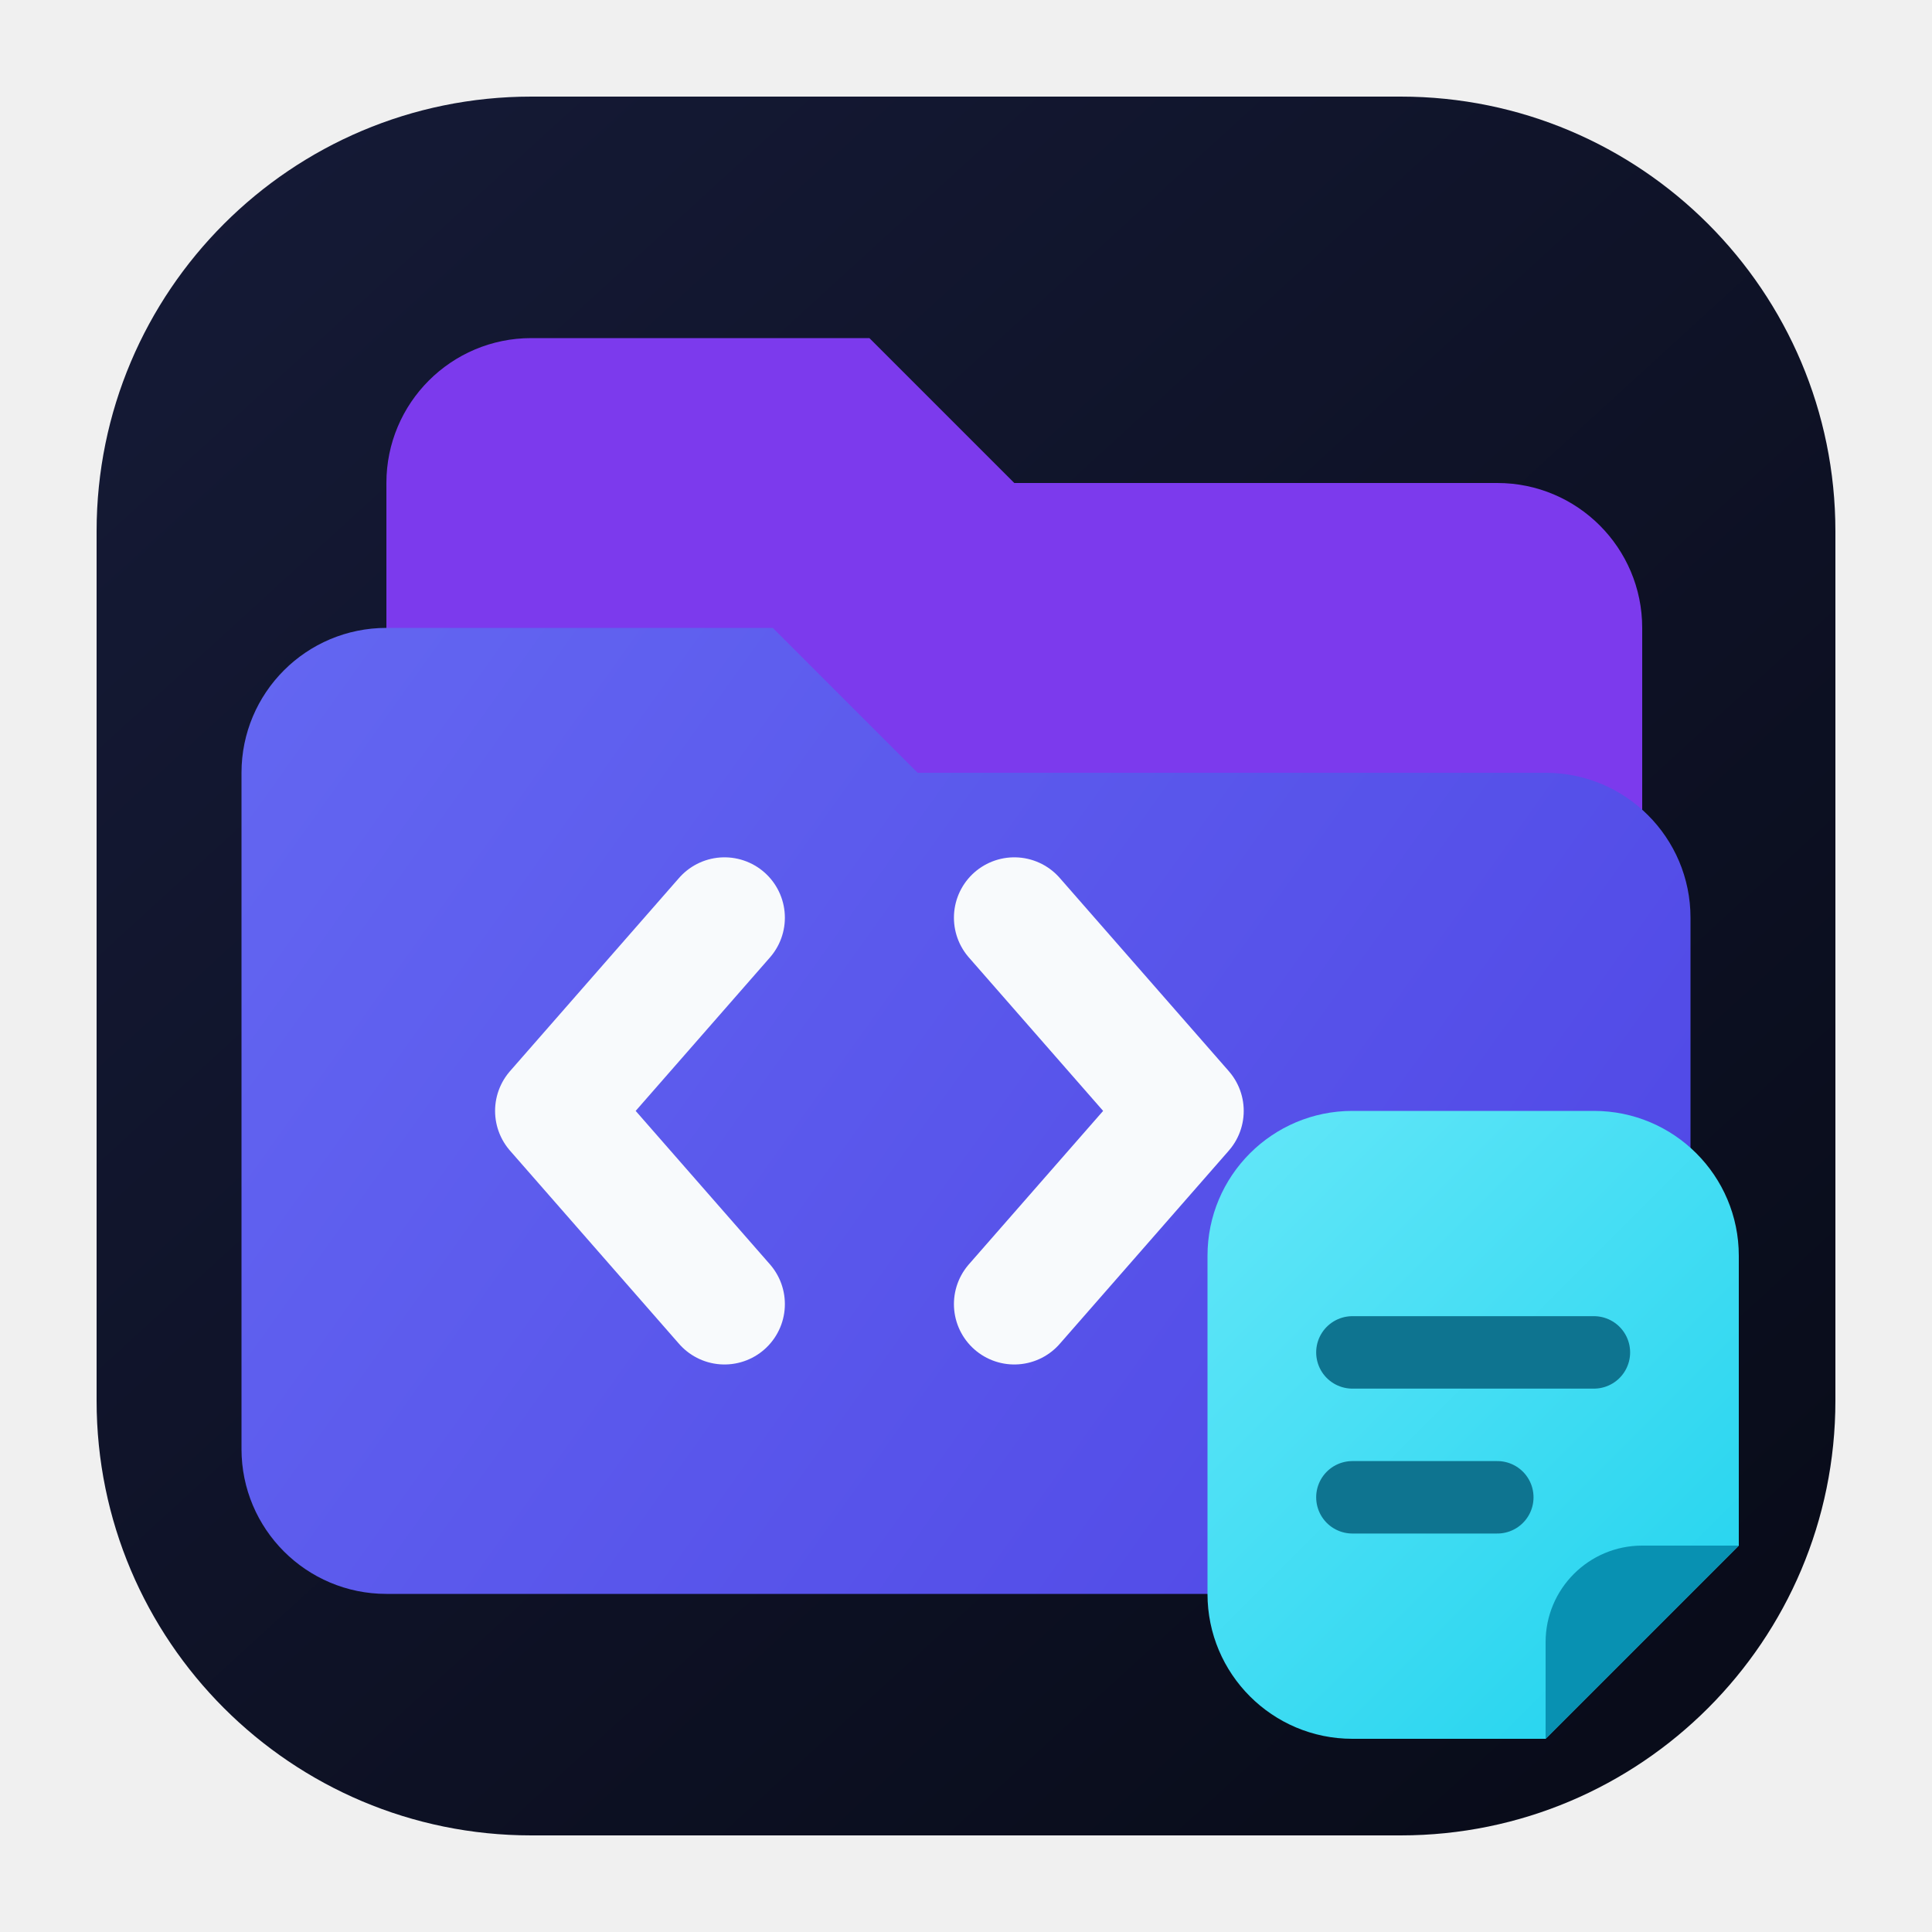
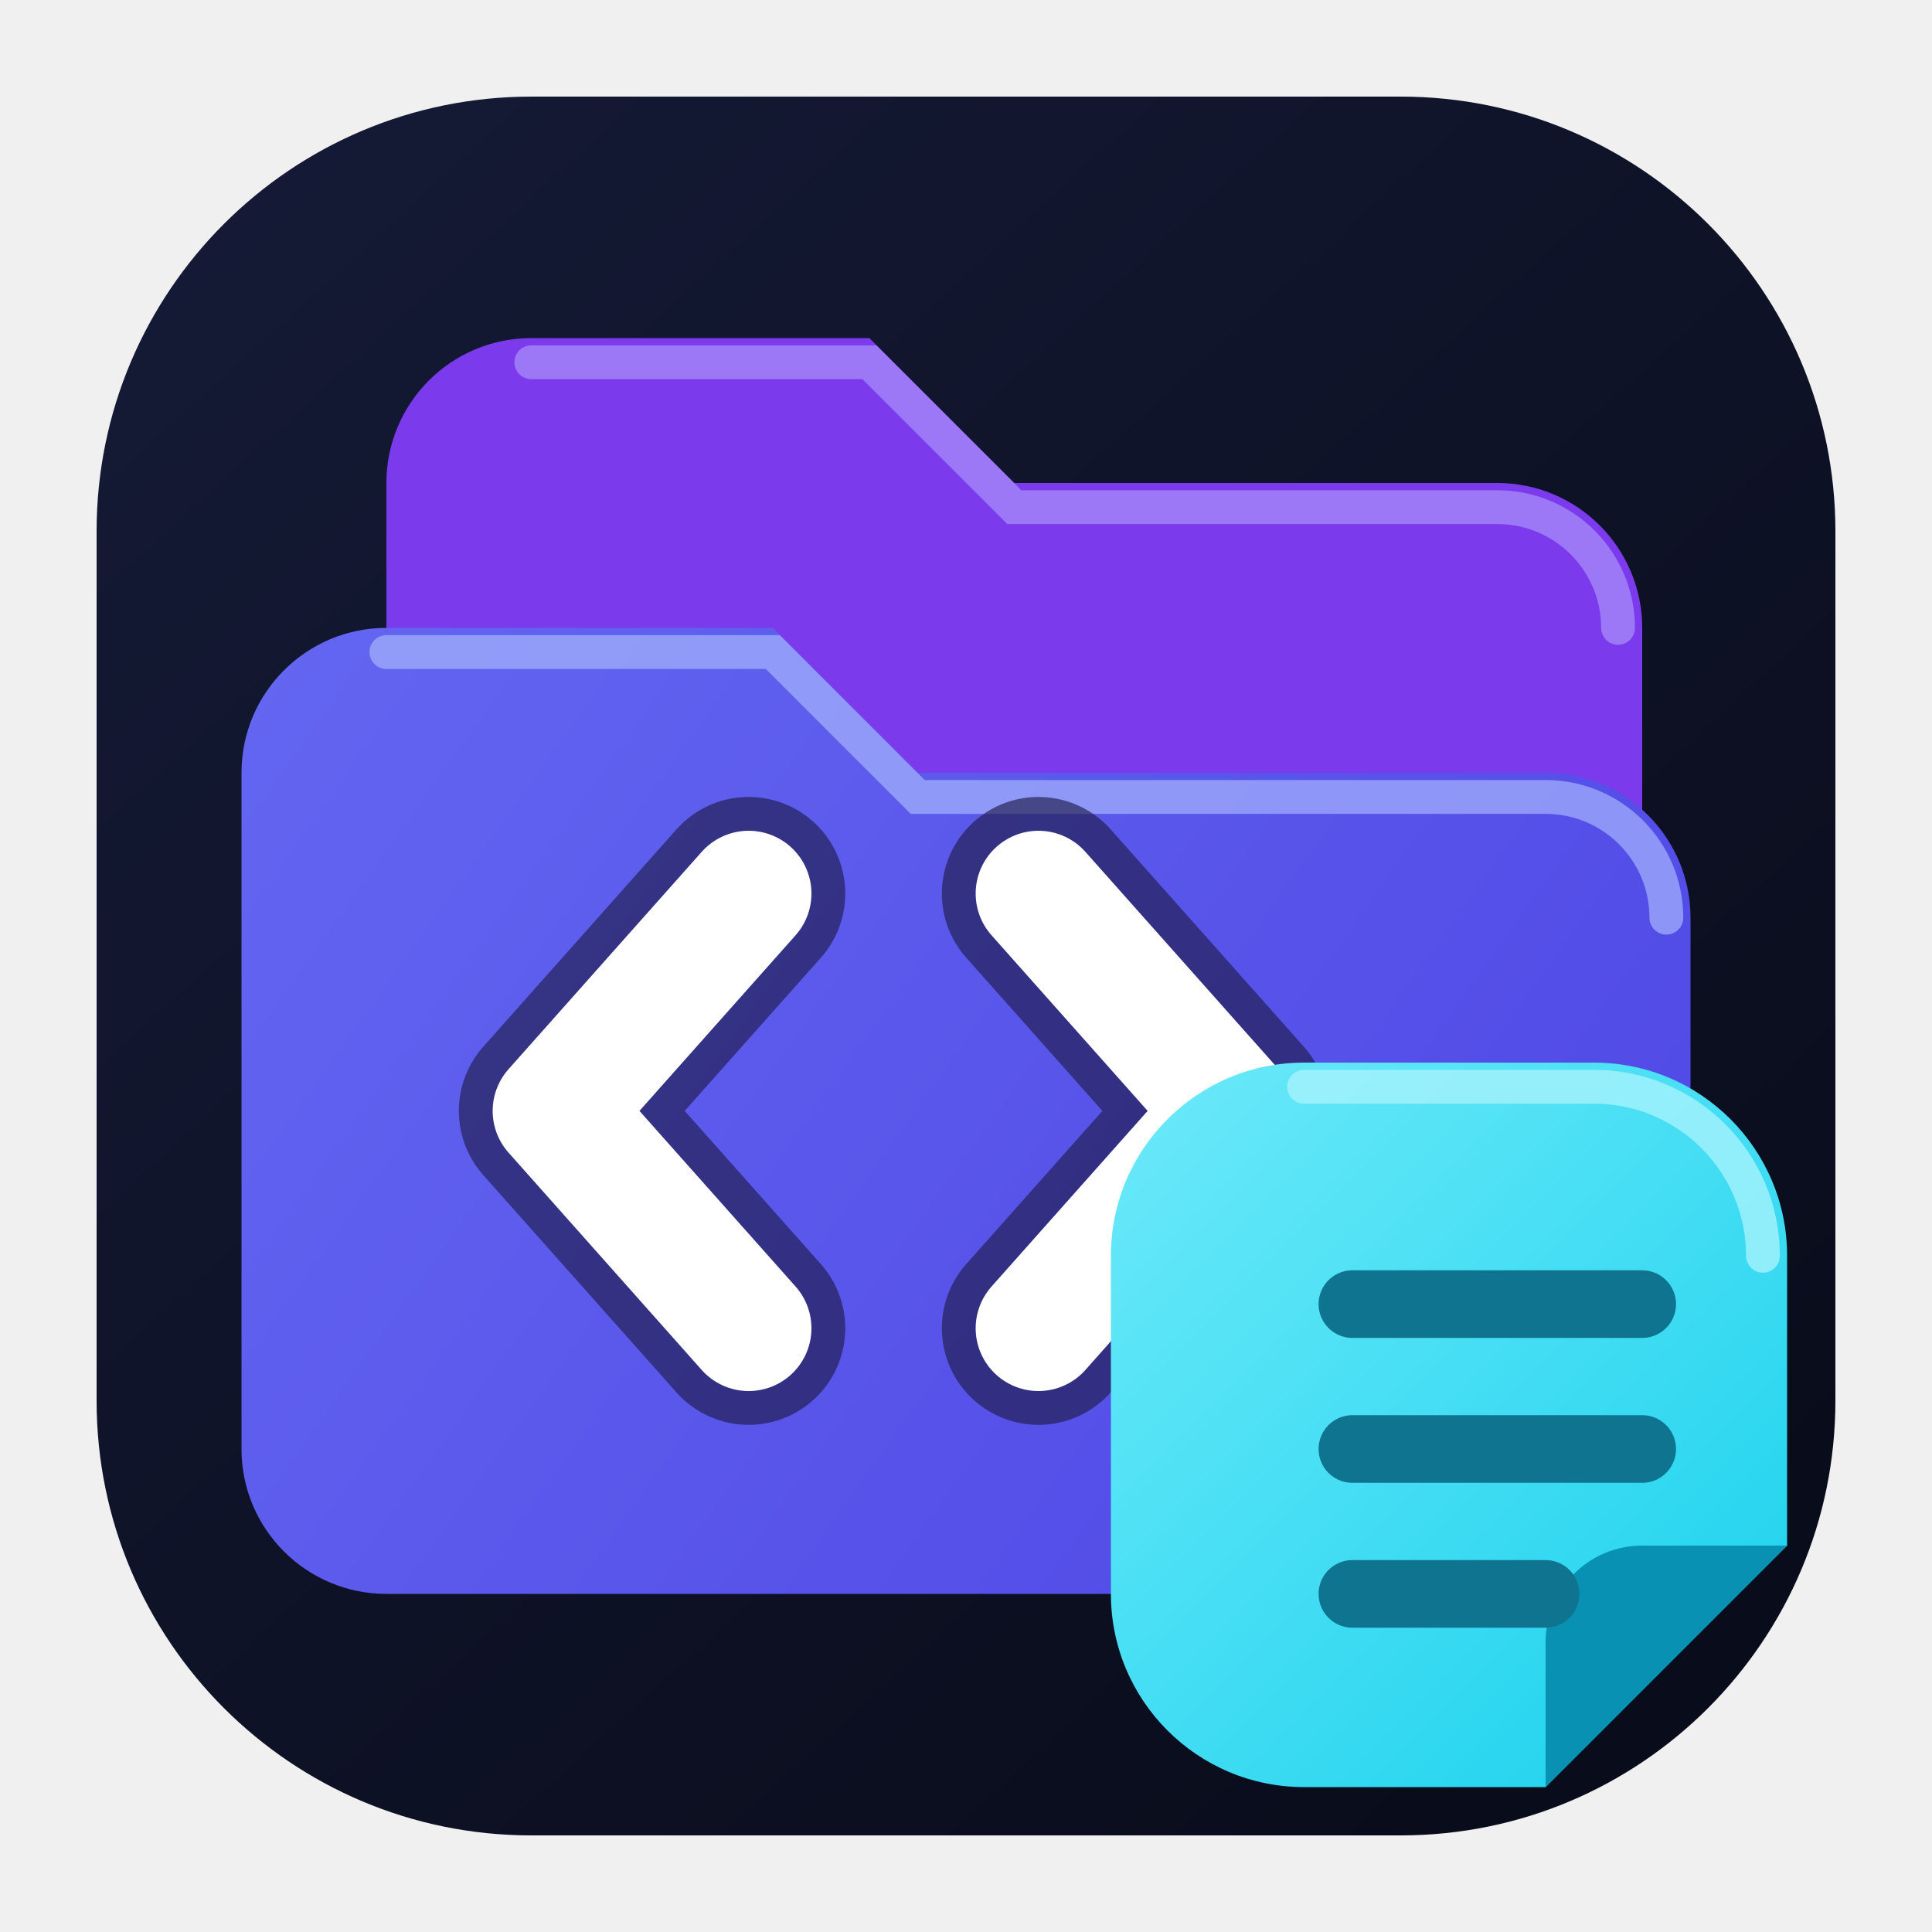
<svg xmlns="http://www.w3.org/2000/svg" width="40" height="40" viewBox="0 0 40 40">
  <defs>
    <linearGradient id="base" x1="4" y1="3" x2="36" y2="38" gradientUnits="userSpaceOnUse">
      <stop stop-color="#151A36" />
      <stop offset="1" stop-color="#080B18" />
    </linearGradient>
    <linearGradient id="folder" x1="6" y1="13" x2="34" y2="33" gradientUnits="userSpaceOnUse">
      <stop stop-color="#6366F1" />
      <stop offset="1" stop-color="#4F46E5" />
    </linearGradient>
    <linearGradient id="note" x1="24" y1="23" x2="36" y2="35" gradientUnits="userSpaceOnUse">
      <stop stop-color="#67E8F9" />
      <stop offset="1" stop-color="#22D3EE" />
    </linearGradient>
  </defs>
  <rect x="2" y="2" width="36" height="36" rx="9" fill="url(#base)" />
  <path d="M8 10a3 3 0 0 1 3-3h7l3 3h10a3 3 0 0 1 3 3v15H8Z" fill="#7C3AED" />
+   <path d="M11 7.5h7l3 3h10a2.5 2.5 0 0 1 2.5 2.5" fill="none" stroke="#A78BFA" stroke-width=".7" stroke-linecap="round" opacity=".75" />
  <path d="M8 13h8l3 3h13a3 3 0 0 1 3 3v11a3 3 0 0 1-3 3H8a3 3 0 0 1-3-3V16a3 3 0 0 1 3-3Z" fill="url(#folder)" />
-   <path d="m15 19-3.5 4L15 27m6-8 3.5 4L21 27" fill="none" stroke="#F8FAFC" stroke-width="2.5" stroke-linecap="round" stroke-linejoin="round" />
-   <path d="M28 23h5a3 3 0 0 1 3 3v6l-4 4h-4a3 3 0 0 1-3-3v-7a3 3 0 0 1 3-3Z" fill="url(#note)" />
-   <path d="M32 36v-2a2 2 0 0 1 2-2h2Z" fill="#0891B2" />
-   <path d="M28 28h5m-5 3h3" fill="none" stroke="#0E7490" stroke-width="1.5" stroke-linecap="round" />
+   <path d="M8 13.5h8l3 3h13a2.5 2.5 0 0 1 2.5 2.5" fill="none" stroke="#A5B4FC" stroke-width=".7" stroke-linecap="round" opacity=".7" />
+   <path d="m15.5 18.5-4 4.5 4 4.5m6-9 4 4.5-4 4.5" fill="none" stroke="#1E1B4B" stroke-width="4" stroke-linecap="round" stroke-linejoin="round" opacity=".65" />
+   <path d="m15.5 18.5-4 4.5 4 4.5m6-9 4 4.5-4 4.5" fill="none" stroke="#FFFFFF" stroke-width="2.6" stroke-linecap="round" stroke-linejoin="round" />
+   <path d="M27 22h6a4 4 0 0 1 4 4v6l-5 5h-5a4 4 0 0 1-4-4v-7a4 4 0 0 1 4-4Z" fill="url(#note)" />
+   <path d="M27 22.5h6a3.5 3.5 0 0 1 3.5 3.5" fill="none" stroke="#A5F3FC" stroke-width=".7" stroke-linecap="round" opacity=".8" />
+   <path d="M32 37v-3a2 2 0 0 1 2-2h3Z" fill="#0891B2" />
+   <path d="M28 27h6m-6 3h6m-6 3h4" fill="none" stroke="#0E7490" stroke-width="1.4" stroke-linecap="round" />
</svg>
